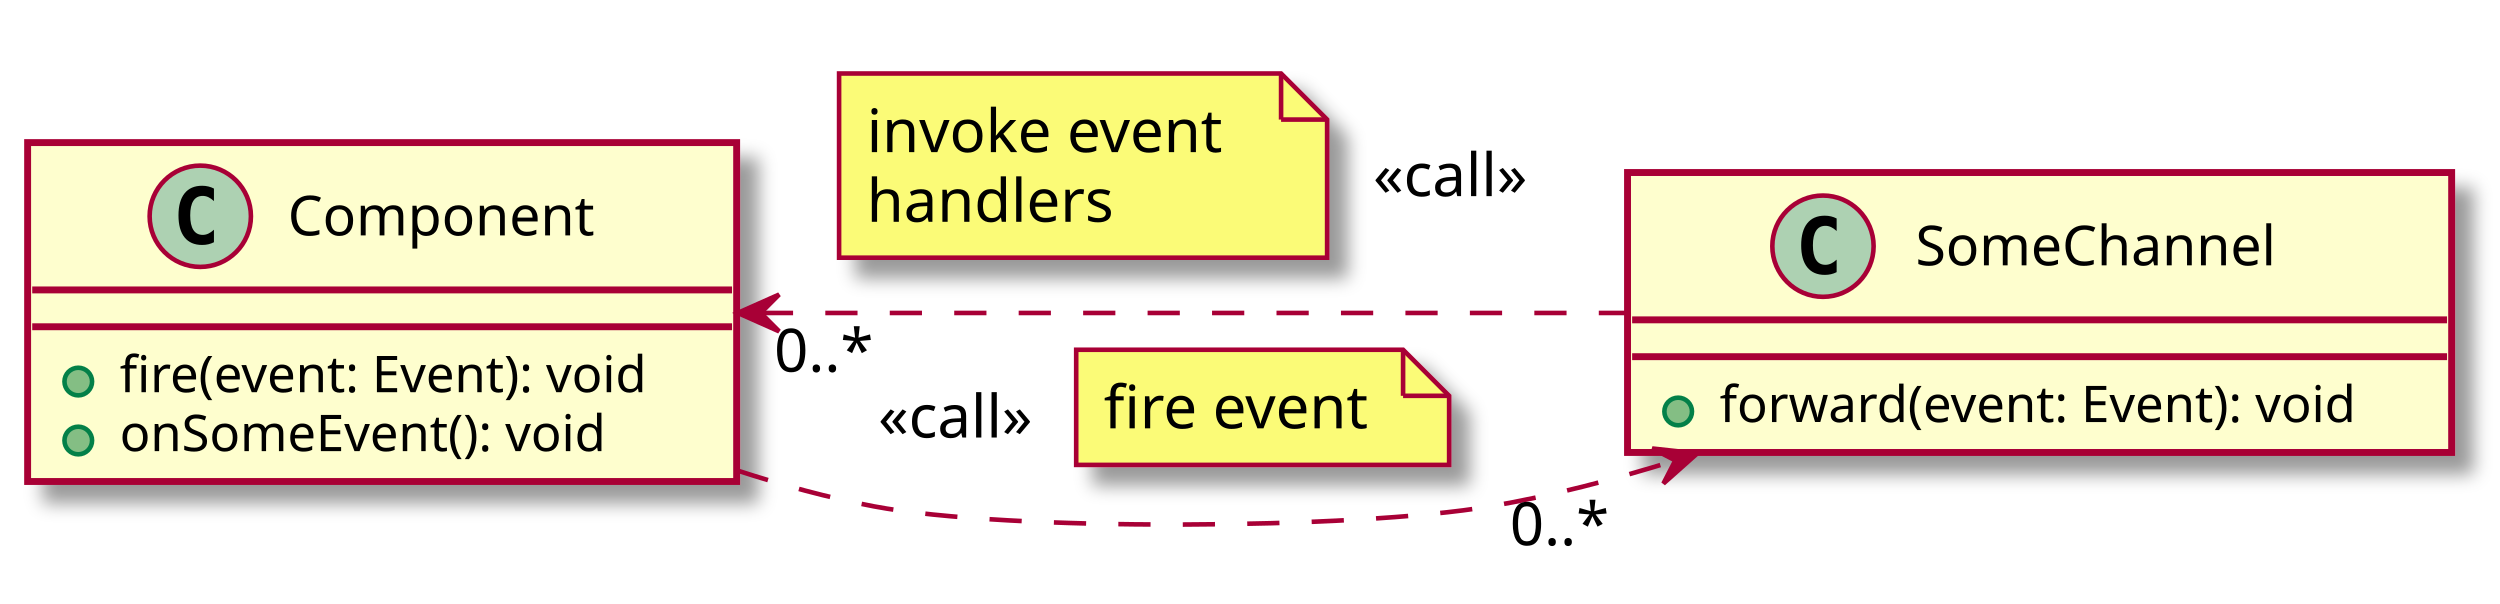
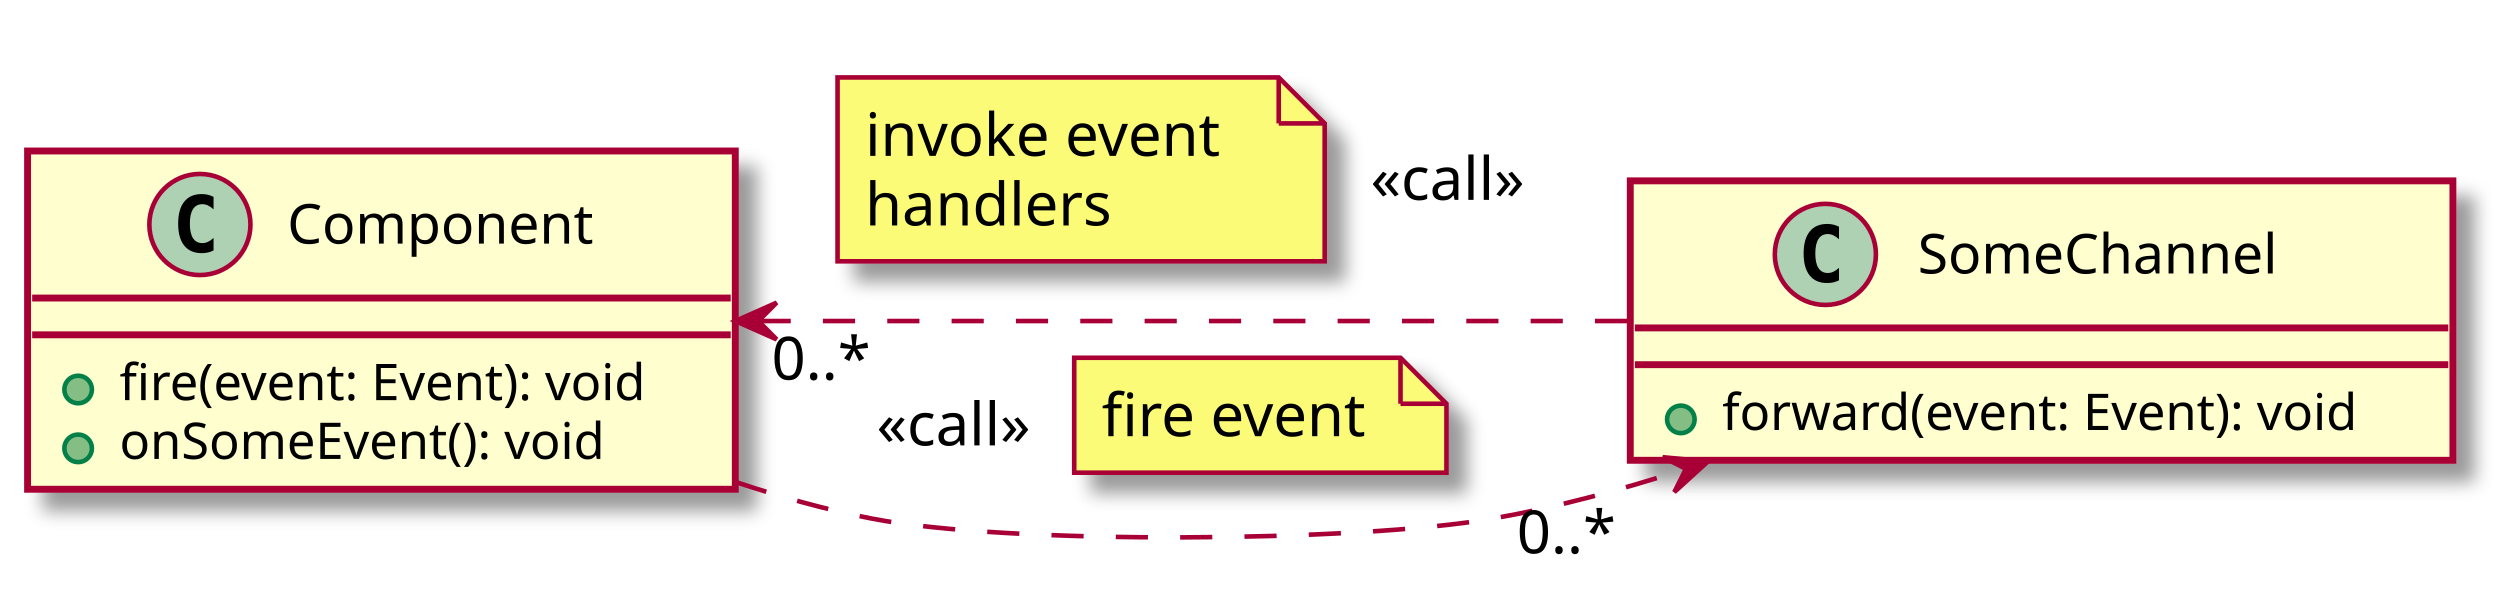
- <svg xmlns="http://www.w3.org/2000/svg" contentScriptType="application/ecmascript" contentStyleType="text/css" height="131px" preserveAspectRatio="none" style="width:543px;height:131px;" version="1.1" viewBox="0 0 543 131" width="543px" zoomAndPan="magnify">
+ <svg xmlns="http://www.w3.org/2000/svg" contentScriptType="application/ecmascript" contentStyleType="text/css" height="133px" preserveAspectRatio="none" style="width:544px;height:133px;" version="1.1" viewBox="0 0 544 133" width="544px" zoomAndPan="magnify">
  <defs>
    <filter height="300%" id="f15vj1q8d3jtbw" width="300%" x="-1" y="-1">
      <feGaussianBlur result="blurOut" stdDeviation="2.0" />
      <feColorMatrix in="blurOut" result="blurOut2" type="matrix" values="0 0 0 0 0 0 0 0 0 0 0 0 0 0 0 0 0 0 .4 0" />
      <feOffset dx="4.0" dy="4.0" in="blurOut2" result="blurOut3" />
      <feBlend in="SourceGraphic" in2="blurOut3" mode="normal" />
    </filter>
  </defs>
  <g>
-     <rect fill="#FEFECE" filter="url(#f15vj1q8d3jtbw)" height="73.609" id="Component" style="stroke: #A80036; stroke-width: 1.5;" width="154" x="6" y="30.971" />
-     <ellipse cx="43.5" cy="46.971" fill="#ADD1B2" rx="11" ry="11" style="stroke: #A80036; stroke-width: 1.0;" />
-     <path d="M46.469,52.612 Q45.891,52.909 45.25,53.057 Q44.609,53.206 43.906,53.206 Q41.406,53.206 40.086,51.557 Q38.766,49.909 38.766,46.784 Q38.766,43.659 40.086,42.003 Q41.406,40.346 43.906,40.346 Q44.609,40.346 45.258,40.503 Q45.906,40.659 46.469,40.956 L46.469,43.675 Q45.844,43.096 45.25,42.823 Q44.656,42.55 44.031,42.55 Q42.688,42.55 42,43.62 Q41.312,44.69 41.312,46.784 Q41.312,48.878 42,49.948 Q42.688,51.018 44.031,51.018 Q44.656,51.018 45.25,50.745 Q45.844,50.471 46.469,49.893 L46.469,52.612 Z " />
-     <text fill="#000000" font-family="sans-serif" font-size="12" lengthAdjust="spacingAndGlyphs" textLength="72" x="62.5" y="51.126">Component</text>
-     <line style="stroke: #A80036; stroke-width: 1.5;" x1="7" x2="159" y1="62.971" y2="62.971" />
-     <line style="stroke: #A80036; stroke-width: 1.5;" x1="7" x2="159" y1="70.971" y2="70.971" />
-     <ellipse cx="17" cy="82.874" fill="#84BE84" rx="3" ry="3" style="stroke: #038048; stroke-width: 1.0;" />
-     <text fill="#000000" font-family="sans-serif" font-size="11" lengthAdjust="spacingAndGlyphs" textLength="128" x="26" y="85.182">fire(event: Event): void</text>
-     <ellipse cx="17" cy="95.678" fill="#84BE84" rx="3" ry="3" style="stroke: #038048; stroke-width: 1.0;" />
-     <text fill="#000000" font-family="sans-serif" font-size="11" lengthAdjust="spacingAndGlyphs" textLength="117" x="26" y="97.987">onSomeEvent(): void</text>
-     <rect fill="#FEFECE" filter="url(#f15vj1q8d3jtbw)" height="60.805" id="SomeChannel" style="stroke: #A80036; stroke-width: 1.5;" width="179" x="353.5" y="37.471" />
-     <ellipse cx="395.95" cy="53.471" fill="#ADD1B2" rx="11" ry="11" style="stroke: #A80036; stroke-width: 1.0;" />
-     <path d="M398.919,59.112 Q398.341,59.409 397.7,59.557 Q397.059,59.706 396.356,59.706 Q393.856,59.706 392.536,58.057 Q391.216,56.409 391.216,53.284 Q391.216,50.159 392.536,48.503 Q393.856,46.846 396.356,46.846 Q397.059,46.846 397.708,47.003 Q398.356,47.159 398.919,47.456 L398.919,50.175 Q398.294,49.596 397.7,49.323 Q397.106,49.05 396.481,49.05 Q395.137,49.05 394.45,50.12 Q393.762,51.19 393.762,53.284 Q393.762,55.378 394.45,56.448 Q395.137,57.518 396.481,57.518 Q397.106,57.518 397.7,57.245 Q398.294,56.971 398.919,56.393 L398.919,59.112 Z " />
-     <text fill="#000000" font-family="sans-serif" font-size="12" lengthAdjust="spacingAndGlyphs" textLength="86" x="416.05" y="57.626">SomeChannel</text>
-     <line style="stroke: #A80036; stroke-width: 1.5;" x1="354.5" x2="531.5" y1="69.471" y2="69.471" />
-     <line style="stroke: #A80036; stroke-width: 1.5;" x1="354.5" x2="531.5" y1="77.471" y2="77.471" />
-     <ellipse cx="364.5" cy="89.374" fill="#84BE84" rx="3" ry="3" style="stroke: #038048; stroke-width: 1.0;" />
-     <text fill="#000000" font-family="sans-serif" font-size="11" lengthAdjust="spacingAndGlyphs" textLength="153" x="373.5" y="91.682">forward(event: Event): void</text>
-     <path d="M160.119,102.186 C169.932,105.383 179.966,108.116 189.75,109.971 C219.006,115.52 294.398,114.989 323.75,109.971 C336.95,107.715 350.63,104.149 363.813,100.025 " fill="none" id="Component-SomeChannel" style="stroke: #A80036; stroke-width: 1.0; stroke-dasharray: 7.0,7.0;" />
-     <polygon fill="#A80036" points="368.646,98.482,358.856,97.409,363.883,100.003,361.289,105.03,368.646,98.482" style="stroke: #A80036; stroke-width: 1.0;" />
-     <text fill="#000000" font-family="sans-serif" font-size="13" lengthAdjust="spacingAndGlyphs" textLength="37" x="190.75" y="95.038">«call»</text>
-     <polygon fill="#FBFB77" filter="url(#f15vj1q8d3jtbw)" points="233.75,75.971,233.75,100.971,314.75,100.971,314.75,85.971,304.75,75.971,233.75,75.971" style="stroke: #A80036; stroke-width: 1.0;" />
-     <line style="stroke: #A80036; stroke-width: 1.0;" x1="304.75" x2="304.75" y1="75.971" y2="85.971" />
-     <line style="stroke: #A80036; stroke-width: 1.0;" x1="314.75" x2="304.75" y1="85.971" y2="85.971" />
-     <text fill="#000000" font-family="sans-serif" font-size="13" lengthAdjust="spacingAndGlyphs" textLength="60" x="239.75" y="93.038">fire event</text>
-     <text fill="#000000" font-family="sans-serif" font-size="13" lengthAdjust="spacingAndGlyphs" textLength="23" x="327.939" y="118.422">0..*</text>
-     <path d="M165.256,67.971 C221.334,67.971 295.58,67.971 353.198,67.971 " fill="none" id="Component-SomeChannel" style="stroke: #A80036; stroke-width: 1.0; stroke-dasharray: 7.0,7.0;" />
-     <polygon fill="#A80036" points="160.229,67.971,169.229,71.971,165.229,67.971,169.229,63.971,160.229,67.971" style="stroke: #A80036; stroke-width: 1.0;" />
-     <polygon fill="#FBFB77" filter="url(#f15vj1q8d3jtbw)" points="182.25,15.971,182.25,55.971,288.25,55.971,288.25,25.971,278.25,15.971,182.25,15.971" style="stroke: #A80036; stroke-width: 1.0;" />
-     <line style="stroke: #A80036; stroke-width: 1.0;" x1="278.25" x2="278.25" y1="15.971" y2="25.971" />
-     <line style="stroke: #A80036; stroke-width: 1.0;" x1="288.25" x2="278.25" y1="25.971" y2="25.971" />
-     <text fill="#000000" font-family="sans-serif" font-size="13" lengthAdjust="spacingAndGlyphs" textLength="81" x="188.25" y="33.038">invoke event</text>
-     <text fill="#000000" font-family="sans-serif" font-size="13" lengthAdjust="spacingAndGlyphs" textLength="55" x="188.25" y="48.171">handlers</text>
-     <text fill="#000000" font-family="sans-serif" font-size="13" lengthAdjust="spacingAndGlyphs" textLength="37" x="298.25" y="42.605">«call»</text>
-     <text fill="#000000" font-family="sans-serif" font-size="13" lengthAdjust="spacingAndGlyphs" textLength="23" x="168.131" y="80.73">0..*</text>
+     <rect fill="#FEFECE" filter="url(#f15vj1q8d3jtbw)" height="73.609" id="Component" style="stroke: #A80036; stroke-width: 1.5;" width="154" x="6" y="32.854" />
+     <ellipse cx="43.5" cy="48.854" fill="#ADD1B2" rx="11" ry="11" style="stroke: #A80036; stroke-width: 1.0;" />
+     <path d="M46.469,54.495 Q45.891,54.792 45.25,54.94 Q44.609,55.089 43.906,55.089 Q41.406,55.089 40.086,53.44 Q38.766,51.792 38.766,48.667 Q38.766,45.542 40.086,43.886 Q41.406,42.229 43.906,42.229 Q44.609,42.229 45.258,42.386 Q45.906,42.542 46.469,42.839 L46.469,45.557 Q45.844,44.979 45.25,44.706 Q44.656,44.432 44.031,44.432 Q42.688,44.432 42,45.503 Q41.312,46.573 41.312,48.667 Q41.312,50.761 42,51.831 Q42.688,52.901 44.031,52.901 Q44.656,52.901 45.25,52.628 Q45.844,52.354 46.469,51.776 L46.469,54.495 Z " />
+     <text fill="#000000" font-family="sans-serif" font-size="12" lengthAdjust="spacingAndGlyphs" textLength="72" x="62.5" y="53.008">Component</text>
+     <line style="stroke: #A80036; stroke-width: 1.5;" x1="7" x2="159" y1="64.854" y2="64.854" />
+     <line style="stroke: #A80036; stroke-width: 1.5;" x1="7" x2="159" y1="72.854" y2="72.854" />
+     <ellipse cx="17" cy="84.757" fill="#84BE84" rx="3" ry="3" style="stroke: #038048; stroke-width: 1.0;" />
+     <text fill="#000000" font-family="sans-serif" font-size="11" lengthAdjust="spacingAndGlyphs" textLength="128" x="26" y="87.065">fire(event: Event): void</text>
+     <ellipse cx="17" cy="97.561" fill="#84BE84" rx="3" ry="3" style="stroke: #038048; stroke-width: 1.0;" />
+     <text fill="#000000" font-family="sans-serif" font-size="11" lengthAdjust="spacingAndGlyphs" textLength="117" x="26" y="99.869">onSomeEvent(): void</text>
+     <rect fill="#FEFECE" filter="url(#f15vj1q8d3jtbw)" height="60.805" id="SomeChannel" style="stroke: #A80036; stroke-width: 1.5;" width="179" x="354.75" y="39.354" />
+     <ellipse cx="397.2" cy="55.354" fill="#ADD1B2" rx="11" ry="11" style="stroke: #A80036; stroke-width: 1.0;" />
+     <path d="M400.169,60.995 Q399.591,61.292 398.95,61.44 Q398.309,61.589 397.606,61.589 Q395.106,61.589 393.786,59.94 Q392.466,58.292 392.466,55.167 Q392.466,52.042 393.786,50.386 Q395.106,48.729 397.606,48.729 Q398.309,48.729 398.958,48.886 Q399.606,49.042 400.169,49.339 L400.169,52.057 Q399.544,51.479 398.95,51.206 Q398.356,50.932 397.731,50.932 Q396.387,50.932 395.7,52.003 Q395.012,53.073 395.012,55.167 Q395.012,57.261 395.7,58.331 Q396.387,59.401 397.731,59.401 Q398.356,59.401 398.95,59.128 Q399.544,58.854 400.169,58.276 L400.169,60.995 Z " />
+     <text fill="#000000" font-family="sans-serif" font-size="12" lengthAdjust="spacingAndGlyphs" textLength="86" x="417.3" y="59.508">SomeChannel</text>
+     <line style="stroke: #A80036; stroke-width: 1.5;" x1="355.75" x2="532.75" y1="71.354" y2="71.354" />
+     <line style="stroke: #A80036; stroke-width: 1.5;" x1="355.75" x2="532.75" y1="79.354" y2="79.354" />
+     <ellipse cx="365.75" cy="91.257" fill="#84BE84" rx="3" ry="3" style="stroke: #038048; stroke-width: 1.0;" />
+     <text fill="#000000" font-family="sans-serif" font-size="11" lengthAdjust="spacingAndGlyphs" textLength="153" x="374.75" y="93.565">forward(event: Event): void</text>
+     <path d="M160.072,104.881 C169.894,108.154 179.943,110.953 189.75,112.854 C219.202,118.563 295.198,118.019 324.75,112.854 C338.555,110.441 352.871,106.568 366.589,102.11 " fill="none" id="Component-SomeChannel" style="stroke: #A80036; stroke-width: 1.0; stroke-dasharray: 7.0,7.0;" />
+     <polygon fill="#A80036" points="371.614,100.443,361.812,99.481,366.868,102.018,364.331,107.074,371.614,100.443" style="stroke: #A80036; stroke-width: 1.0;" />
+     <text fill="#000000" font-family="sans-serif" font-size="13" lengthAdjust="spacingAndGlyphs" textLength="37" x="190.75" y="96.921">«call»</text>
+     <polygon fill="#FBFB77" filter="url(#f15vj1q8d3jtbw)" points="233.75,77.854,233.75,102.854,314.75,102.854,314.75,87.854,304.75,77.854,233.75,77.854" style="stroke: #A80036; stroke-width: 1.0;" />
+     <line style="stroke: #A80036; stroke-width: 1.0;" x1="304.75" x2="304.75" y1="77.854" y2="87.854" />
+     <line style="stroke: #A80036; stroke-width: 1.0;" x1="314.75" x2="304.75" y1="87.854" y2="87.854" />
+     <text fill="#000000" font-family="sans-serif" font-size="13" lengthAdjust="spacingAndGlyphs" textLength="60" x="239.75" y="94.921">fire event</text>
+     <text fill="#000000" font-family="sans-serif" font-size="13" lengthAdjust="spacingAndGlyphs" textLength="23" x="330.055" y="120.4">0..*</text>
+     <path d="M165.067,69.854 C221.597,69.854 296.684,69.854 354.71,69.854 " fill="none" id="Component-SomeChannel" style="stroke: #A80036; stroke-width: 1.0; stroke-dasharray: 7.0,7.0;" />
+     <polygon fill="#A80036" points="160.001,69.854,169.001,73.854,165.001,69.854,169.001,65.854,160.001,69.854" style="stroke: #A80036; stroke-width: 1.0;" />
+     <polygon fill="#FBFB77" filter="url(#f15vj1q8d3jtbw)" points="182.25,16.854,182.25,56.854,288.25,56.854,288.25,26.854,278.25,16.854,182.25,16.854" style="stroke: #A80036; stroke-width: 1.0;" />
+     <line style="stroke: #A80036; stroke-width: 1.0;" x1="278.25" x2="278.25" y1="16.854" y2="26.854" />
+     <line style="stroke: #A80036; stroke-width: 1.0;" x1="288.25" x2="278.25" y1="26.854" y2="26.854" />
+     <text fill="#000000" font-family="sans-serif" font-size="13" lengthAdjust="spacingAndGlyphs" textLength="81" x="188.25" y="33.921">invoke event</text>
+     <text fill="#000000" font-family="sans-serif" font-size="13" lengthAdjust="spacingAndGlyphs" textLength="55" x="188.25" y="49.054">handlers</text>
+     <text fill="#000000" font-family="sans-serif" font-size="13" lengthAdjust="spacingAndGlyphs" textLength="37" x="298.25" y="43.487">«call»</text>
+     <text fill="#000000" font-family="sans-serif" font-size="13" lengthAdjust="spacingAndGlyphs" textLength="23" x="167.883" y="82.612">0..*</text>
  </g>
</svg>
